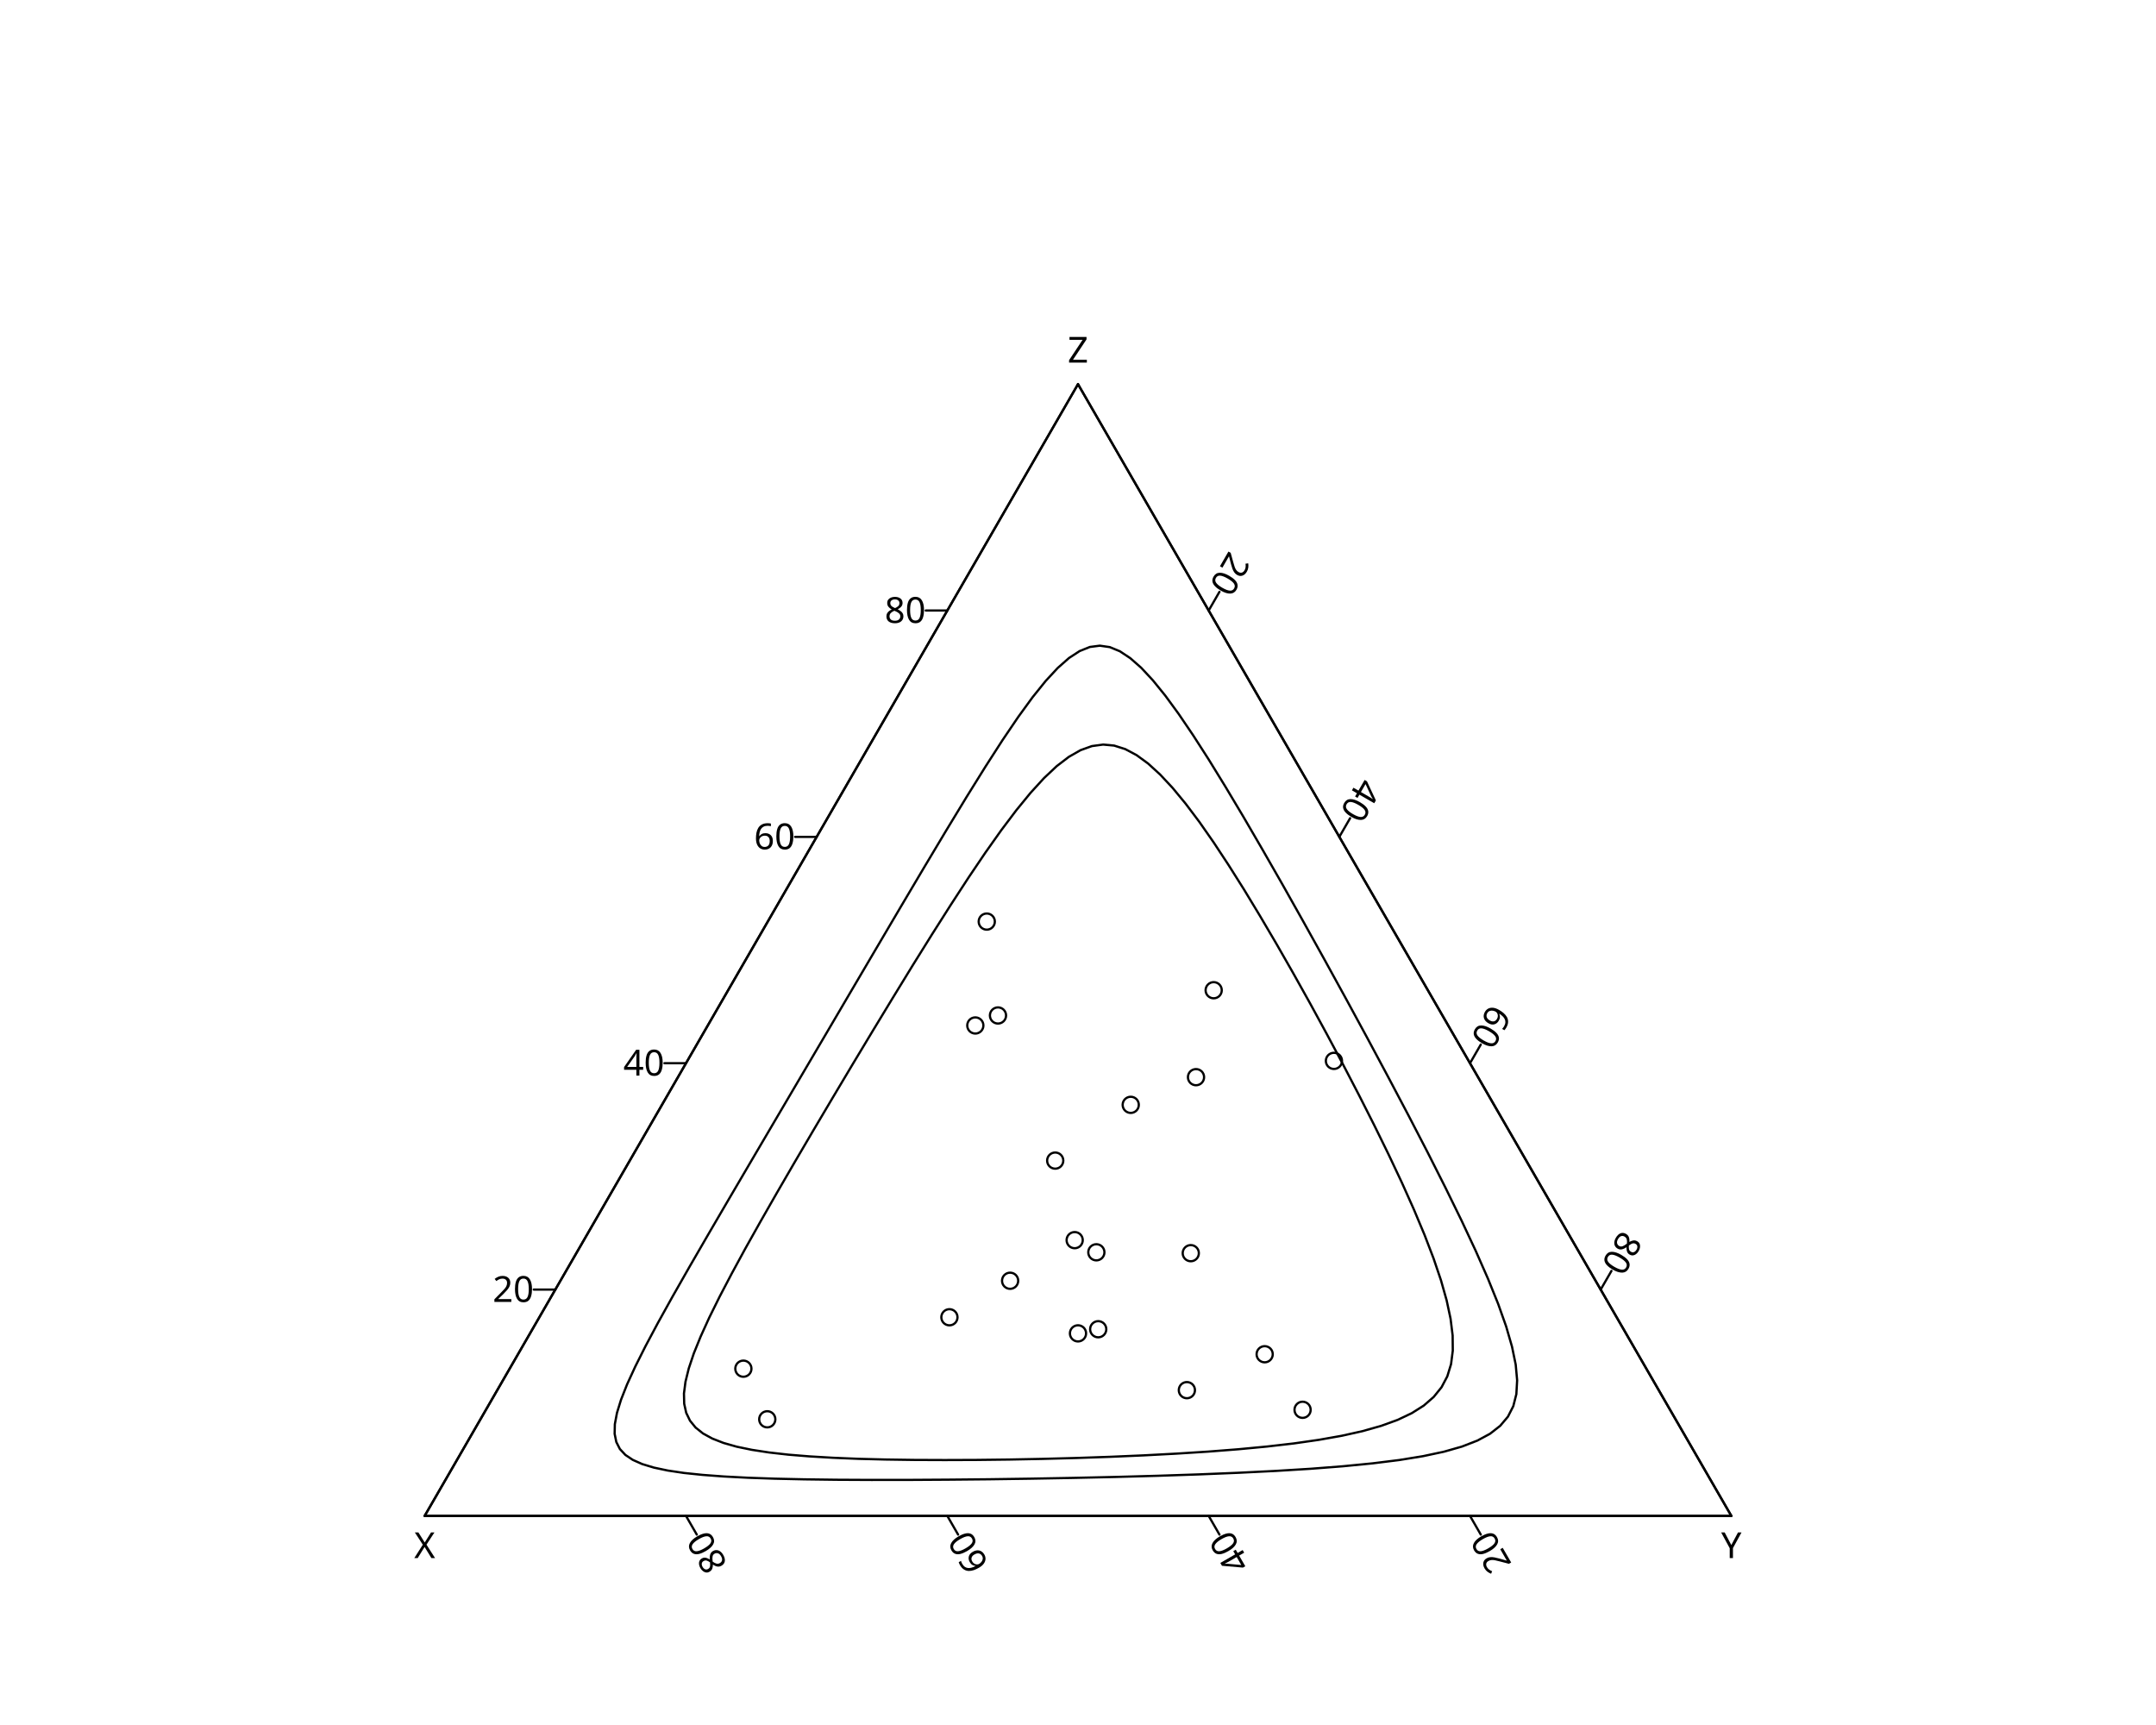
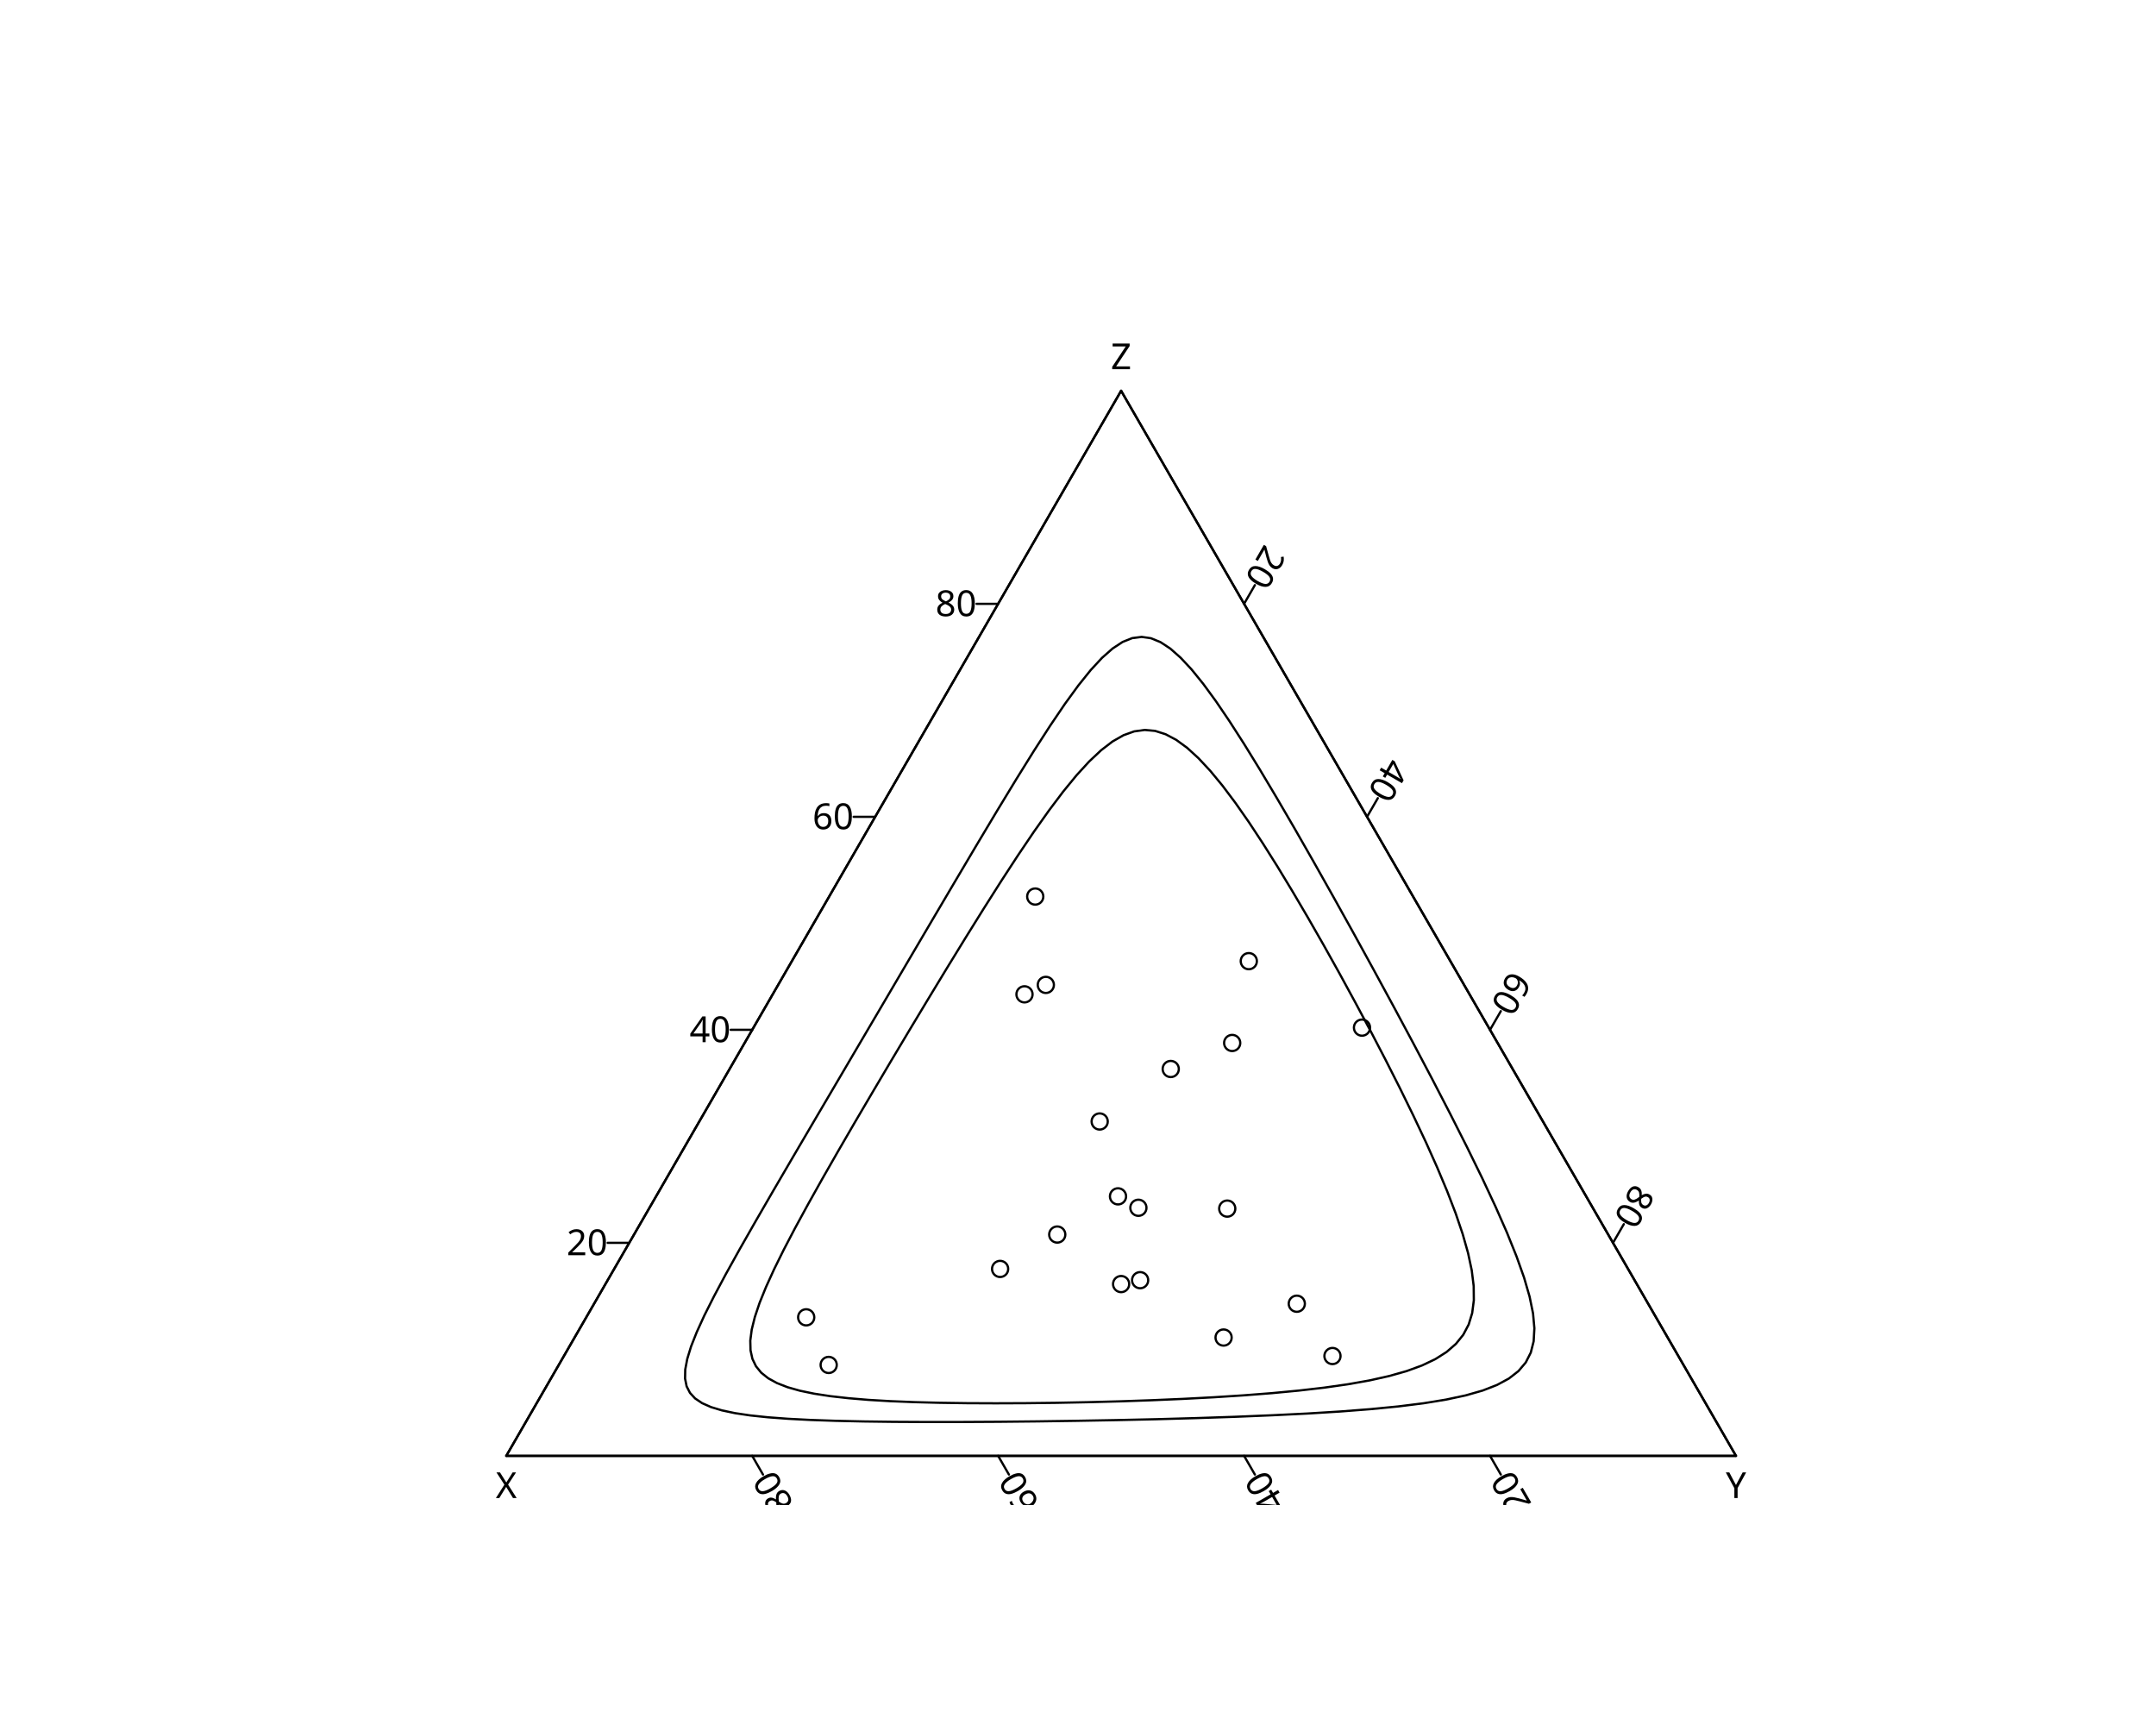
<svg xmlns="http://www.w3.org/2000/svg" class="svglite" data-engine-version="2.0" width="720.00pt" height="576.00pt" viewBox="0 0 720.00 576.00">
  <defs>
    <style type="text/css">
    .svglite line, .svglite polyline, .svglite polygon, .svglite path, .svglite rect, .svglite circle {
      fill: none;
      stroke: #000000;
      stroke-linecap: round;
      stroke-linejoin: round;
      stroke-miterlimit: 10.00;
    }
  </style>
  </defs>
  <rect width="100%" height="100%" style="stroke: none; fill: #FFFFFF;" />
  <defs>
    <clipPath id="cpMC4wMHw3MjAuMDB8MC4wMHw1NzYuMDA=">
      <rect x="0.00" y="0.00" width="720.00" height="576.00" />
    </clipPath>
  </defs>
  <g clip-path="url(#cpMC4wMHw3MjAuMDB8MC4wMHw1NzYuMDA=)">
</g>
  <defs>
-     <clipPath id="cpMTAwLjgwfDYxOS4yMHwyOC44MHw1NDcuMjA=">
-       <rect x="100.80" y="28.80" width="518.40" height="518.40" />
+     <clipPath id="cpMTUyLjY0fDU5Ni4xNnw1OS4wNHw1MDIuNTY=">
+       <rect x="152.64" y="59.04" width="443.52" height="443.52" />
    </clipPath>
  </defs>
-   <g clip-path="url(#cpMTAwLjgwfDYxOS4yMHwyOC44MHw1NDcuMjA=)">
-     <circle cx="317.06" cy="439.85" r="2.70" style="stroke-width: 0.75;" />
-     <circle cx="399.41" cy="359.68" r="2.70" style="stroke-width: 0.75;" />
-     <circle cx="256.23" cy="473.92" r="2.70" style="stroke-width: 0.75;" />
-     <circle cx="366.13" cy="418.16" r="2.70" style="stroke-width: 0.75;" />
-     <circle cx="377.61" cy="368.92" r="2.70" style="stroke-width: 0.75;" />
-     <circle cx="248.25" cy="457.02" r="2.70" style="stroke-width: 0.75;" />
-     <circle cx="358.89" cy="414.10" r="2.70" style="stroke-width: 0.75;" />
-     <circle cx="325.71" cy="342.42" r="2.70" style="stroke-width: 0.75;" />
-     <circle cx="405.31" cy="330.65" r="2.70" style="stroke-width: 0.75;" />
-     <circle cx="435.00" cy="470.75" r="2.70" style="stroke-width: 0.75;" />
-     <circle cx="329.53" cy="307.73" r="2.70" style="stroke-width: 0.75;" />
-     <circle cx="352.39" cy="387.54" r="2.70" style="stroke-width: 0.75;" />
-     <circle cx="366.75" cy="443.85" r="2.70" style="stroke-width: 0.75;" />
-     <circle cx="445.47" cy="354.24" r="2.70" style="stroke-width: 0.75;" />
-     <circle cx="397.66" cy="418.45" r="2.70" style="stroke-width: 0.75;" />
-     <circle cx="337.33" cy="427.66" r="2.70" style="stroke-width: 0.75;" />
-     <circle cx="333.28" cy="339.08" r="2.70" style="stroke-width: 0.75;" />
-     <circle cx="360.00" cy="445.23" r="2.70" style="stroke-width: 0.75;" />
-     <circle cx="396.36" cy="464.19" r="2.70" style="stroke-width: 0.75;" />
-     <circle cx="422.34" cy="452.20" r="2.70" style="stroke-width: 0.75;" />
-     <text transform="translate(236.27,510.35) rotate(-120)" text-anchor="end" style="font-size: 12.00px; font-family: sans;" textLength="13.35px" lengthAdjust="spacingAndGlyphs">80</text>
-     <text transform="translate(323.54,510.35) rotate(-120)" text-anchor="end" style="font-size: 12.00px; font-family: sans;" textLength="13.35px" lengthAdjust="spacingAndGlyphs">60</text>
-     <text transform="translate(410.81,510.35) rotate(-120)" text-anchor="end" style="font-size: 12.00px; font-family: sans;" textLength="13.35px" lengthAdjust="spacingAndGlyphs">40</text>
-     <text transform="translate(498.09,510.35) rotate(-120)" text-anchor="end" style="font-size: 12.00px; font-family: sans;" textLength="13.35px" lengthAdjust="spacingAndGlyphs">20</text>
-     <line x1="141.82" y1="506.18" x2="578.18" y2="506.18" style="stroke-width: 0.75;" />
-     <line x1="229.09" y1="506.18" x2="232.69" y2="512.42" style="stroke-width: 0.75;" />
-     <line x1="316.36" y1="506.18" x2="319.96" y2="512.42" style="stroke-width: 0.75;" />
-     <line x1="403.64" y1="506.18" x2="407.24" y2="512.42" style="stroke-width: 0.75;" />
-     <line x1="490.91" y1="506.18" x2="494.51" y2="512.42" style="stroke-width: 0.75;" />
-     <text transform="translate(534.57,422.30) rotate(-240)" text-anchor="end" style="font-size: 12.00px; font-family: sans;" textLength="13.35px" lengthAdjust="spacingAndGlyphs">80</text>
-     <text transform="translate(490.93,346.72) rotate(-240)" text-anchor="end" style="font-size: 12.00px; font-family: sans;" textLength="13.35px" lengthAdjust="spacingAndGlyphs">60</text>
-     <text transform="translate(447.30,271.14) rotate(-240)" text-anchor="end" style="font-size: 12.00px; font-family: sans;" textLength="13.35px" lengthAdjust="spacingAndGlyphs">40</text>
-     <text transform="translate(403.66,195.56) rotate(-240)" text-anchor="end" style="font-size: 12.00px; font-family: sans;" textLength="13.35px" lengthAdjust="spacingAndGlyphs">20</text>
-     <line x1="578.18" y1="506.18" x2="360.00" y2="128.28" style="stroke-width: 0.75;" />
-     <line x1="534.55" y1="430.60" x2="538.15" y2="424.37" style="stroke-width: 0.75;" />
-     <line x1="490.91" y1="355.02" x2="494.51" y2="348.79" style="stroke-width: 0.75;" />
-     <line x1="447.27" y1="279.44" x2="450.87" y2="273.21" style="stroke-width: 0.75;" />
-     <line x1="403.64" y1="203.86" x2="407.24" y2="197.62" style="stroke-width: 0.75;" />
-     <text x="309.16" y="207.99" text-anchor="end" style="font-size: 12.00px; font-family: sans;" textLength="13.35px" lengthAdjust="spacingAndGlyphs">80</text>
-     <text x="265.53" y="283.57" text-anchor="end" style="font-size: 12.00px; font-family: sans;" textLength="13.35px" lengthAdjust="spacingAndGlyphs">60</text>
-     <text x="221.89" y="359.15" text-anchor="end" style="font-size: 12.00px; font-family: sans;" textLength="13.35px" lengthAdjust="spacingAndGlyphs">40</text>
-     <text x="178.25" y="434.73" text-anchor="end" style="font-size: 12.00px; font-family: sans;" textLength="13.35px" lengthAdjust="spacingAndGlyphs">20</text>
-     <line x1="360.00" y1="128.28" x2="141.82" y2="506.18" style="stroke-width: 0.75;" />
-     <line x1="316.36" y1="203.86" x2="309.16" y2="203.86" style="stroke-width: 0.75;" />
-     <line x1="272.73" y1="279.44" x2="265.53" y2="279.44" style="stroke-width: 0.75;" />
-     <line x1="229.09" y1="355.02" x2="221.89" y2="355.02" style="stroke-width: 0.75;" />
-     <line x1="185.45" y1="430.60" x2="178.25" y2="430.60" style="stroke-width: 0.75;" />
-     <polygon points="141.82,506.18 360.00,128.28 578.18,506.18 " style="stroke-width: 0.75; fill: none;" />
-     <text x="141.82" y="520.26" text-anchor="middle" style="font-size: 12.00px; font-family: sans;" textLength="8.01px" lengthAdjust="spacingAndGlyphs">X</text>
-     <text x="578.18" y="520.26" text-anchor="middle" style="font-size: 12.00px; font-family: sans;" textLength="8.01px" lengthAdjust="spacingAndGlyphs">Y</text>
-     <text x="360.00" y="121.08" text-anchor="middle" style="font-size: 12.00px; font-family: sans;" textLength="7.33px" lengthAdjust="spacingAndGlyphs">Z</text>
-     <polygon points="337.00,487.36 348.16,487.14 359.44,486.84 370.72,486.45 381.87,485.97 392.79,485.39 403.36,484.72 413.49,483.93 423.09,483.02 432.09,481.98 440.44,480.78 448.10,479.42 455.04,477.87 461.25,476.11 466.73,474.12 471.47,471.87 475.50,469.32 478.80,466.44 481.41,463.21 483.33,459.58 484.58,455.51 485.16,450.98 485.11,445.93 484.42,440.35 483.11,434.21 481.21,427.49 478.73,420.18 475.71,412.30 472.17,403.86 468.16,394.90 463.72,385.49 458.92,375.71 453.82,365.64 448.49,355.40 442.99,345.10 437.41,334.87 431.80,324.83 426.23,315.10 420.75,305.79 415.42,296.99 410.25,288.80 405.29,281.27 400.53,274.45 395.97,268.39 391.62,263.12 387.45,258.65 383.45,254.99 379.57,252.15 375.79,250.14 372.07,248.96 368.37,248.62 364.64,249.13 360.85,250.49 356.95,252.72 352.90,255.82 348.65,259.82 344.17,264.72 339.43,270.51 334.40,277.18 329.06,284.72 323.42,293.07 317.49,302.18 311.28,311.95 304.84,322.28 298.24,333.05 291.53,344.10 284.80,355.28 278.14,366.44 271.64,377.41 265.39,388.06 259.47,398.26 253.95,407.92 248.88,416.95 244.33,425.32 240.31,432.99 236.86,439.96 234.00,446.25 231.71,451.89 230.02,456.92 228.92,461.37 228.41,465.29 228.49,468.74 229.16,471.76 230.43,474.39 232.30,476.68 234.78,478.66 237.89,480.36 241.63,481.82 246.03,483.07 251.10,484.12 256.84,485.00 263.27,485.73 270.39,486.31 278.18,486.77 286.62,487.12 295.69,487.35 305.34,487.49 315.49,487.53 326.08,487.49 337.00,487.36 " style="stroke-width: 0.75; fill: none;" />
-     <polygon points="330.12,493.95 344.14,493.75 358.36,493.49 372.61,493.17 386.67,492.78 400.37,492.32 413.53,491.78 426.02,491.16 437.71,490.44 448.52,489.60 458.40,488.63 467.31,487.52 475.24,486.23 482.22,484.74 488.25,483.02 493.37,481.03 497.61,478.74 501.00,476.09 503.58,473.04 505.37,469.53 506.39,465.51 506.65,460.90 506.17,455.65 504.94,449.68 502.99,442.94 500.31,435.38 496.91,426.97 492.82,417.68 488.07,407.53 482.70,396.56 476.79,384.85 470.40,372.52 463.64,359.72 456.62,346.61 449.45,333.41 442.25,320.31 435.13,307.51 428.20,295.19 421.52,283.53 415.18,272.64 409.20,262.63 403.62,253.56 398.42,245.47 393.61,238.38 389.15,232.28 385.00,227.16 381.13,223.00 377.47,219.78 373.99,217.47 370.62,216.08 367.29,215.60 363.96,216.03 360.55,217.40 356.99,219.72 353.23,223.04 349.20,227.39 344.82,232.83 340.04,239.40 334.80,247.13 329.07,256.03 322.80,266.10 316.00,277.29 308.69,289.51 300.92,302.62 292.78,316.43 284.37,330.72 275.84,345.24 267.33,359.70 259.01,373.84 251.02,387.43 243.49,400.26 236.53,412.18 230.21,423.09 224.60,432.94 219.71,441.74 215.56,449.52 212.14,456.33 209.42,462.25 207.40,467.37 206.04,471.77 205.33,475.55 205.26,478.77 205.82,481.51 207.01,483.84 208.84,485.81 211.32,487.47 214.49,488.88 218.37,490.05 223.00,491.03 228.42,491.84 234.68,492.49 241.79,493.02 249.81,493.44 258.75,493.75 268.61,493.97 279.37,494.11 290.99,494.17 303.40,494.16 316.48,494.08 330.12,493.95 " style="stroke-width: 0.75; fill: none;" />
+   <g clip-path="url(#cpMTUyLjY0fDU5Ni4xNnw1OS4wNHw1MDIuNTY=)">
+     <circle cx="333.99" cy="423.71" r="2.70" style="stroke-width: 0.75;" />
+     <circle cx="411.49" cy="348.26" r="2.70" style="stroke-width: 0.75;" />
+     <circle cx="276.74" cy="455.77" r="2.70" style="stroke-width: 0.75;" />
+     <circle cx="380.17" cy="403.29" r="2.70" style="stroke-width: 0.75;" />
+     <circle cx="390.97" cy="356.95" r="2.70" style="stroke-width: 0.75;" />
+     <circle cx="269.23" cy="439.87" r="2.70" style="stroke-width: 0.75;" />
+     <circle cx="373.36" cy="399.48" r="2.70" style="stroke-width: 0.75;" />
+     <circle cx="342.13" cy="332.02" r="2.70" style="stroke-width: 0.75;" />
+     <circle cx="417.04" cy="320.94" r="2.70" style="stroke-width: 0.75;" />
+     <circle cx="444.98" cy="452.79" r="2.70" style="stroke-width: 0.75;" />
+     <circle cx="345.72" cy="299.37" r="2.70" style="stroke-width: 0.75;" />
+     <circle cx="367.24" cy="374.48" r="2.70" style="stroke-width: 0.75;" />
+     <circle cx="380.75" cy="427.47" r="2.70" style="stroke-width: 0.75;" />
+     <circle cx="454.84" cy="343.14" r="2.70" style="stroke-width: 0.75;" />
+     <circle cx="409.84" cy="403.57" r="2.70" style="stroke-width: 0.75;" />
+     <circle cx="353.07" cy="412.23" r="2.70" style="stroke-width: 0.75;" />
+     <circle cx="349.26" cy="328.87" r="2.70" style="stroke-width: 0.75;" />
+     <circle cx="374.40" cy="428.77" r="2.70" style="stroke-width: 0.75;" />
+     <circle cx="408.62" cy="446.62" r="2.70" style="stroke-width: 0.75;" />
+     <circle cx="433.07" cy="435.33" r="2.70" style="stroke-width: 0.75;" />
+     <text transform="translate(258.38,490.30) rotate(-120)" text-anchor="end" style="font-size: 12.00px; font-family: sans;" textLength="13.35px" lengthAdjust="spacingAndGlyphs">80</text>
+     <text transform="translate(340.51,490.30) rotate(-120)" text-anchor="end" style="font-size: 12.00px; font-family: sans;" textLength="13.35px" lengthAdjust="spacingAndGlyphs">60</text>
+     <text transform="translate(422.64,490.30) rotate(-120)" text-anchor="end" style="font-size: 12.00px; font-family: sans;" textLength="13.35px" lengthAdjust="spacingAndGlyphs">40</text>
+     <text transform="translate(504.78,490.30) rotate(-120)" text-anchor="end" style="font-size: 12.00px; font-family: sans;" textLength="13.35px" lengthAdjust="spacingAndGlyphs">20</text>
+     <line x1="169.07" y1="486.13" x2="579.73" y2="486.13" style="stroke-width: 0.75;" />
+     <line x1="251.20" y1="486.13" x2="254.80" y2="492.37" style="stroke-width: 0.75;" />
+     <line x1="333.33" y1="486.13" x2="336.93" y2="492.37" style="stroke-width: 0.75;" />
+     <line x1="415.47" y1="486.13" x2="419.07" y2="492.37" style="stroke-width: 0.75;" />
+     <line x1="497.60" y1="486.13" x2="501.20" y2="492.37" style="stroke-width: 0.75;" />
+     <text transform="translate(538.69,406.70) rotate(-240)" text-anchor="end" style="font-size: 12.00px; font-family: sans;" textLength="13.35px" lengthAdjust="spacingAndGlyphs">80</text>
+     <text transform="translate(497.62,335.57) rotate(-240)" text-anchor="end" style="font-size: 12.00px; font-family: sans;" textLength="13.35px" lengthAdjust="spacingAndGlyphs">60</text>
+     <text transform="translate(456.56,264.44) rotate(-240)" text-anchor="end" style="font-size: 12.00px; font-family: sans;" textLength="13.35px" lengthAdjust="spacingAndGlyphs">40</text>
+     <text transform="translate(415.49,193.32) rotate(-240)" text-anchor="end" style="font-size: 12.00px; font-family: sans;" textLength="13.35px" lengthAdjust="spacingAndGlyphs">20</text>
+     <line x1="579.73" y1="486.13" x2="374.40" y2="130.49" style="stroke-width: 0.75;" />
+     <line x1="538.67" y1="415.00" x2="542.27" y2="408.77" style="stroke-width: 0.75;" />
+     <line x1="497.60" y1="343.87" x2="501.20" y2="337.64" style="stroke-width: 0.75;" />
+     <line x1="456.53" y1="272.74" x2="460.13" y2="266.51" style="stroke-width: 0.75;" />
+     <line x1="415.47" y1="201.62" x2="419.07" y2="195.38" style="stroke-width: 0.75;" />
+     <text x="326.13" y="205.74" text-anchor="end" style="font-size: 12.00px; font-family: sans;" textLength="13.35px" lengthAdjust="spacingAndGlyphs">80</text>
+     <text x="285.07" y="276.87" text-anchor="end" style="font-size: 12.00px; font-family: sans;" textLength="13.35px" lengthAdjust="spacingAndGlyphs">60</text>
+     <text x="244.00" y="348.00" text-anchor="end" style="font-size: 12.00px; font-family: sans;" textLength="13.35px" lengthAdjust="spacingAndGlyphs">40</text>
+     <text x="202.93" y="419.13" text-anchor="end" style="font-size: 12.00px; font-family: sans;" textLength="13.35px" lengthAdjust="spacingAndGlyphs">20</text>
+     <line x1="374.40" y1="130.49" x2="169.07" y2="486.13" style="stroke-width: 0.75;" />
+     <line x1="333.33" y1="201.62" x2="326.13" y2="201.62" style="stroke-width: 0.75;" />
+     <line x1="292.27" y1="272.74" x2="285.07" y2="272.74" style="stroke-width: 0.75;" />
+     <line x1="251.20" y1="343.87" x2="244.00" y2="343.87" style="stroke-width: 0.75;" />
+     <line x1="210.13" y1="415.00" x2="202.93" y2="415.00" style="stroke-width: 0.75;" />
+     <polygon points="169.07,486.13 374.40,130.49 579.73,486.13 " style="stroke-width: 0.75; fill: none;" />
+     <text x="169.07" y="500.22" text-anchor="middle" style="font-size: 12.00px; font-family: sans;" textLength="8.01px" lengthAdjust="spacingAndGlyphs">X</text>
+     <text x="579.73" y="500.22" text-anchor="middle" style="font-size: 12.00px; font-family: sans;" textLength="8.01px" lengthAdjust="spacingAndGlyphs">Y</text>
+     <text x="374.40" y="123.29" text-anchor="middle" style="font-size: 12.00px; font-family: sans;" textLength="7.33px" lengthAdjust="spacingAndGlyphs">Z</text>
+     <polygon points="352.76,468.42 363.26,468.21 373.87,467.93 384.49,467.56 394.98,467.11 405.26,466.57 415.21,465.93 424.74,465.19 433.77,464.33 442.24,463.35 450.10,462.23 457.31,460.95 463.84,459.49 469.69,457.84 474.84,455.96 479.31,453.84 483.09,451.44 486.21,448.73 488.66,445.69 490.47,442.27 491.64,438.45 492.19,434.18 492.14,429.43 491.49,424.18 490.26,418.40 488.47,412.08 486.14,405.20 483.29,397.78 479.96,389.84 476.19,381.41 472.01,372.55 467.50,363.34 462.70,353.87 457.68,344.23 452.50,334.54 447.25,324.91 441.97,315.46 436.73,306.31 431.57,297.54 426.55,289.26 421.69,281.55 417.02,274.46 412.54,268.05 408.26,262.35 404.16,257.38 400.24,253.18 396.47,249.73 392.82,247.06 389.26,245.17 385.76,244.06 382.28,243.74 378.77,244.22 375.20,245.50 371.53,247.59 367.72,250.52 363.72,254.28 359.50,258.89 355.04,264.34 350.31,270.62 345.29,277.71 339.98,285.57 334.39,294.14 328.55,303.34 322.49,313.07 316.27,323.20 309.96,333.60 303.63,344.12 297.36,354.62 291.25,364.95 285.36,374.97 279.79,384.57 274.59,393.66 269.83,402.16 265.54,410.03 261.76,417.25 258.52,423.81 255.82,429.73 253.67,435.04 252.08,439.77 251.04,443.96 250.56,447.65 250.64,450.90 251.27,453.74 252.46,456.21 254.22,458.37 256.56,460.23 259.48,461.83 263.01,463.21 267.14,464.38 271.91,465.37 277.32,466.20 283.37,466.88 290.06,467.44 297.39,467.87 305.34,468.19 313.88,468.41 322.95,468.54 332.51,468.58 342.48,468.54 352.76,468.42 " style="stroke-width: 0.75; fill: none;" />
+     <polygon points="346.28,474.62 359.47,474.43 372.86,474.19 386.26,473.89 399.50,473.52 412.39,473.09 424.78,472.58 436.53,472.00 447.53,471.32 457.71,470.53 467.00,469.62 475.39,468.57 482.86,467.35 489.42,465.95 495.10,464.33 499.91,462.46 503.91,460.30 507.10,457.81 509.53,454.94 511.21,451.64 512.17,447.86 512.41,443.52 511.96,438.57 510.81,432.96 508.97,426.62 506.44,419.50 503.25,411.58 499.40,402.84 494.93,393.29 489.88,382.97 484.31,371.95 478.30,360.34 471.94,348.29 465.33,335.96 458.58,323.53 451.81,311.20 445.11,299.16 438.58,287.57 432.30,276.59 426.33,266.35 420.71,256.93 415.45,248.39 410.56,240.78 406.03,234.10 401.83,228.36 397.93,223.54 394.28,219.63 390.85,216.59 387.57,214.43 384.39,213.12 381.26,212.67 378.12,213.07 374.91,214.35 371.57,216.54 368.03,219.66 364.23,223.76 360.12,228.88 355.62,235.06 350.69,242.34 345.29,250.71 339.39,260.19 332.99,270.72 326.11,282.22 318.80,294.56 311.13,307.56 303.22,321.01 295.20,334.66 287.19,348.27 279.36,361.59 271.84,374.37 264.75,386.45 258.20,397.66 252.26,407.93 246.97,417.21 242.37,425.49 238.47,432.80 235.24,439.21 232.69,444.79 230.78,449.61 229.51,453.75 228.84,457.30 228.78,460.33 229.30,462.91 230.42,465.10 232.14,466.96 234.48,468.53 237.46,469.85 241.11,470.95 245.47,471.87 250.57,472.63 256.46,473.25 263.16,473.75 270.70,474.14 279.11,474.43 288.39,474.64 298.52,474.77 309.45,474.83 321.13,474.82 333.45,474.75 346.28,474.62 " style="stroke-width: 0.75; fill: none;" />
  </g>
</svg>
